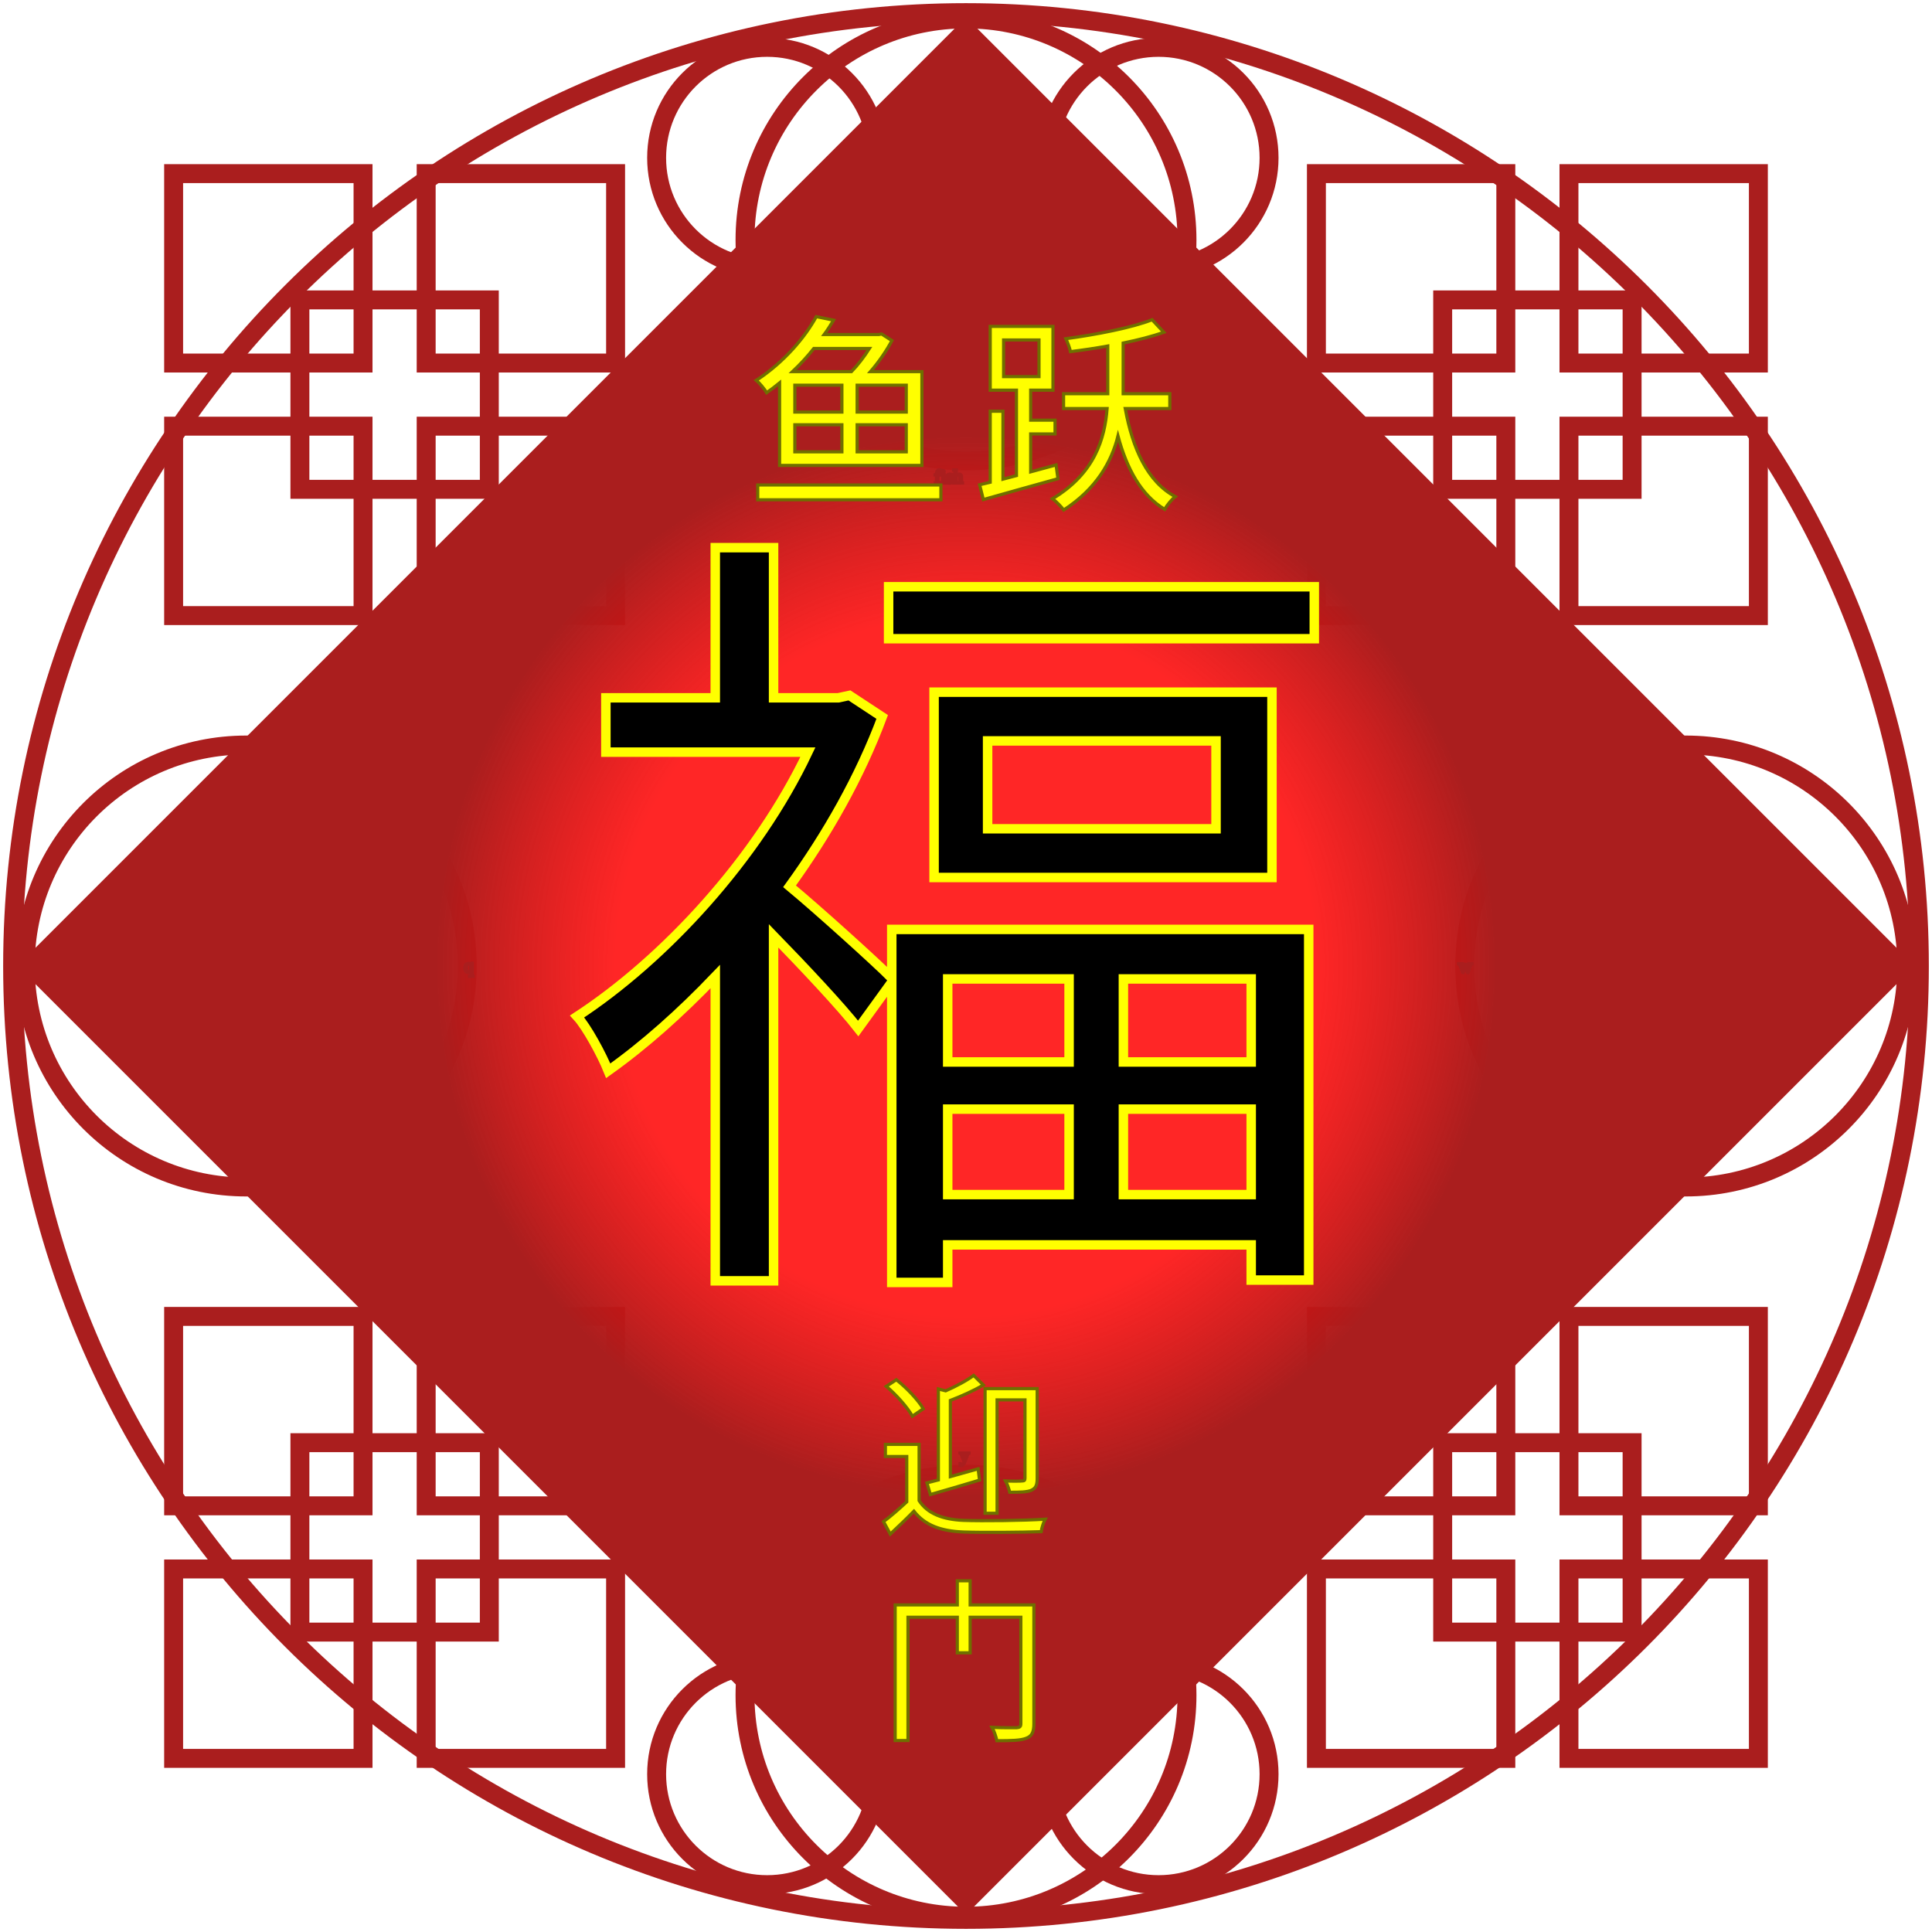
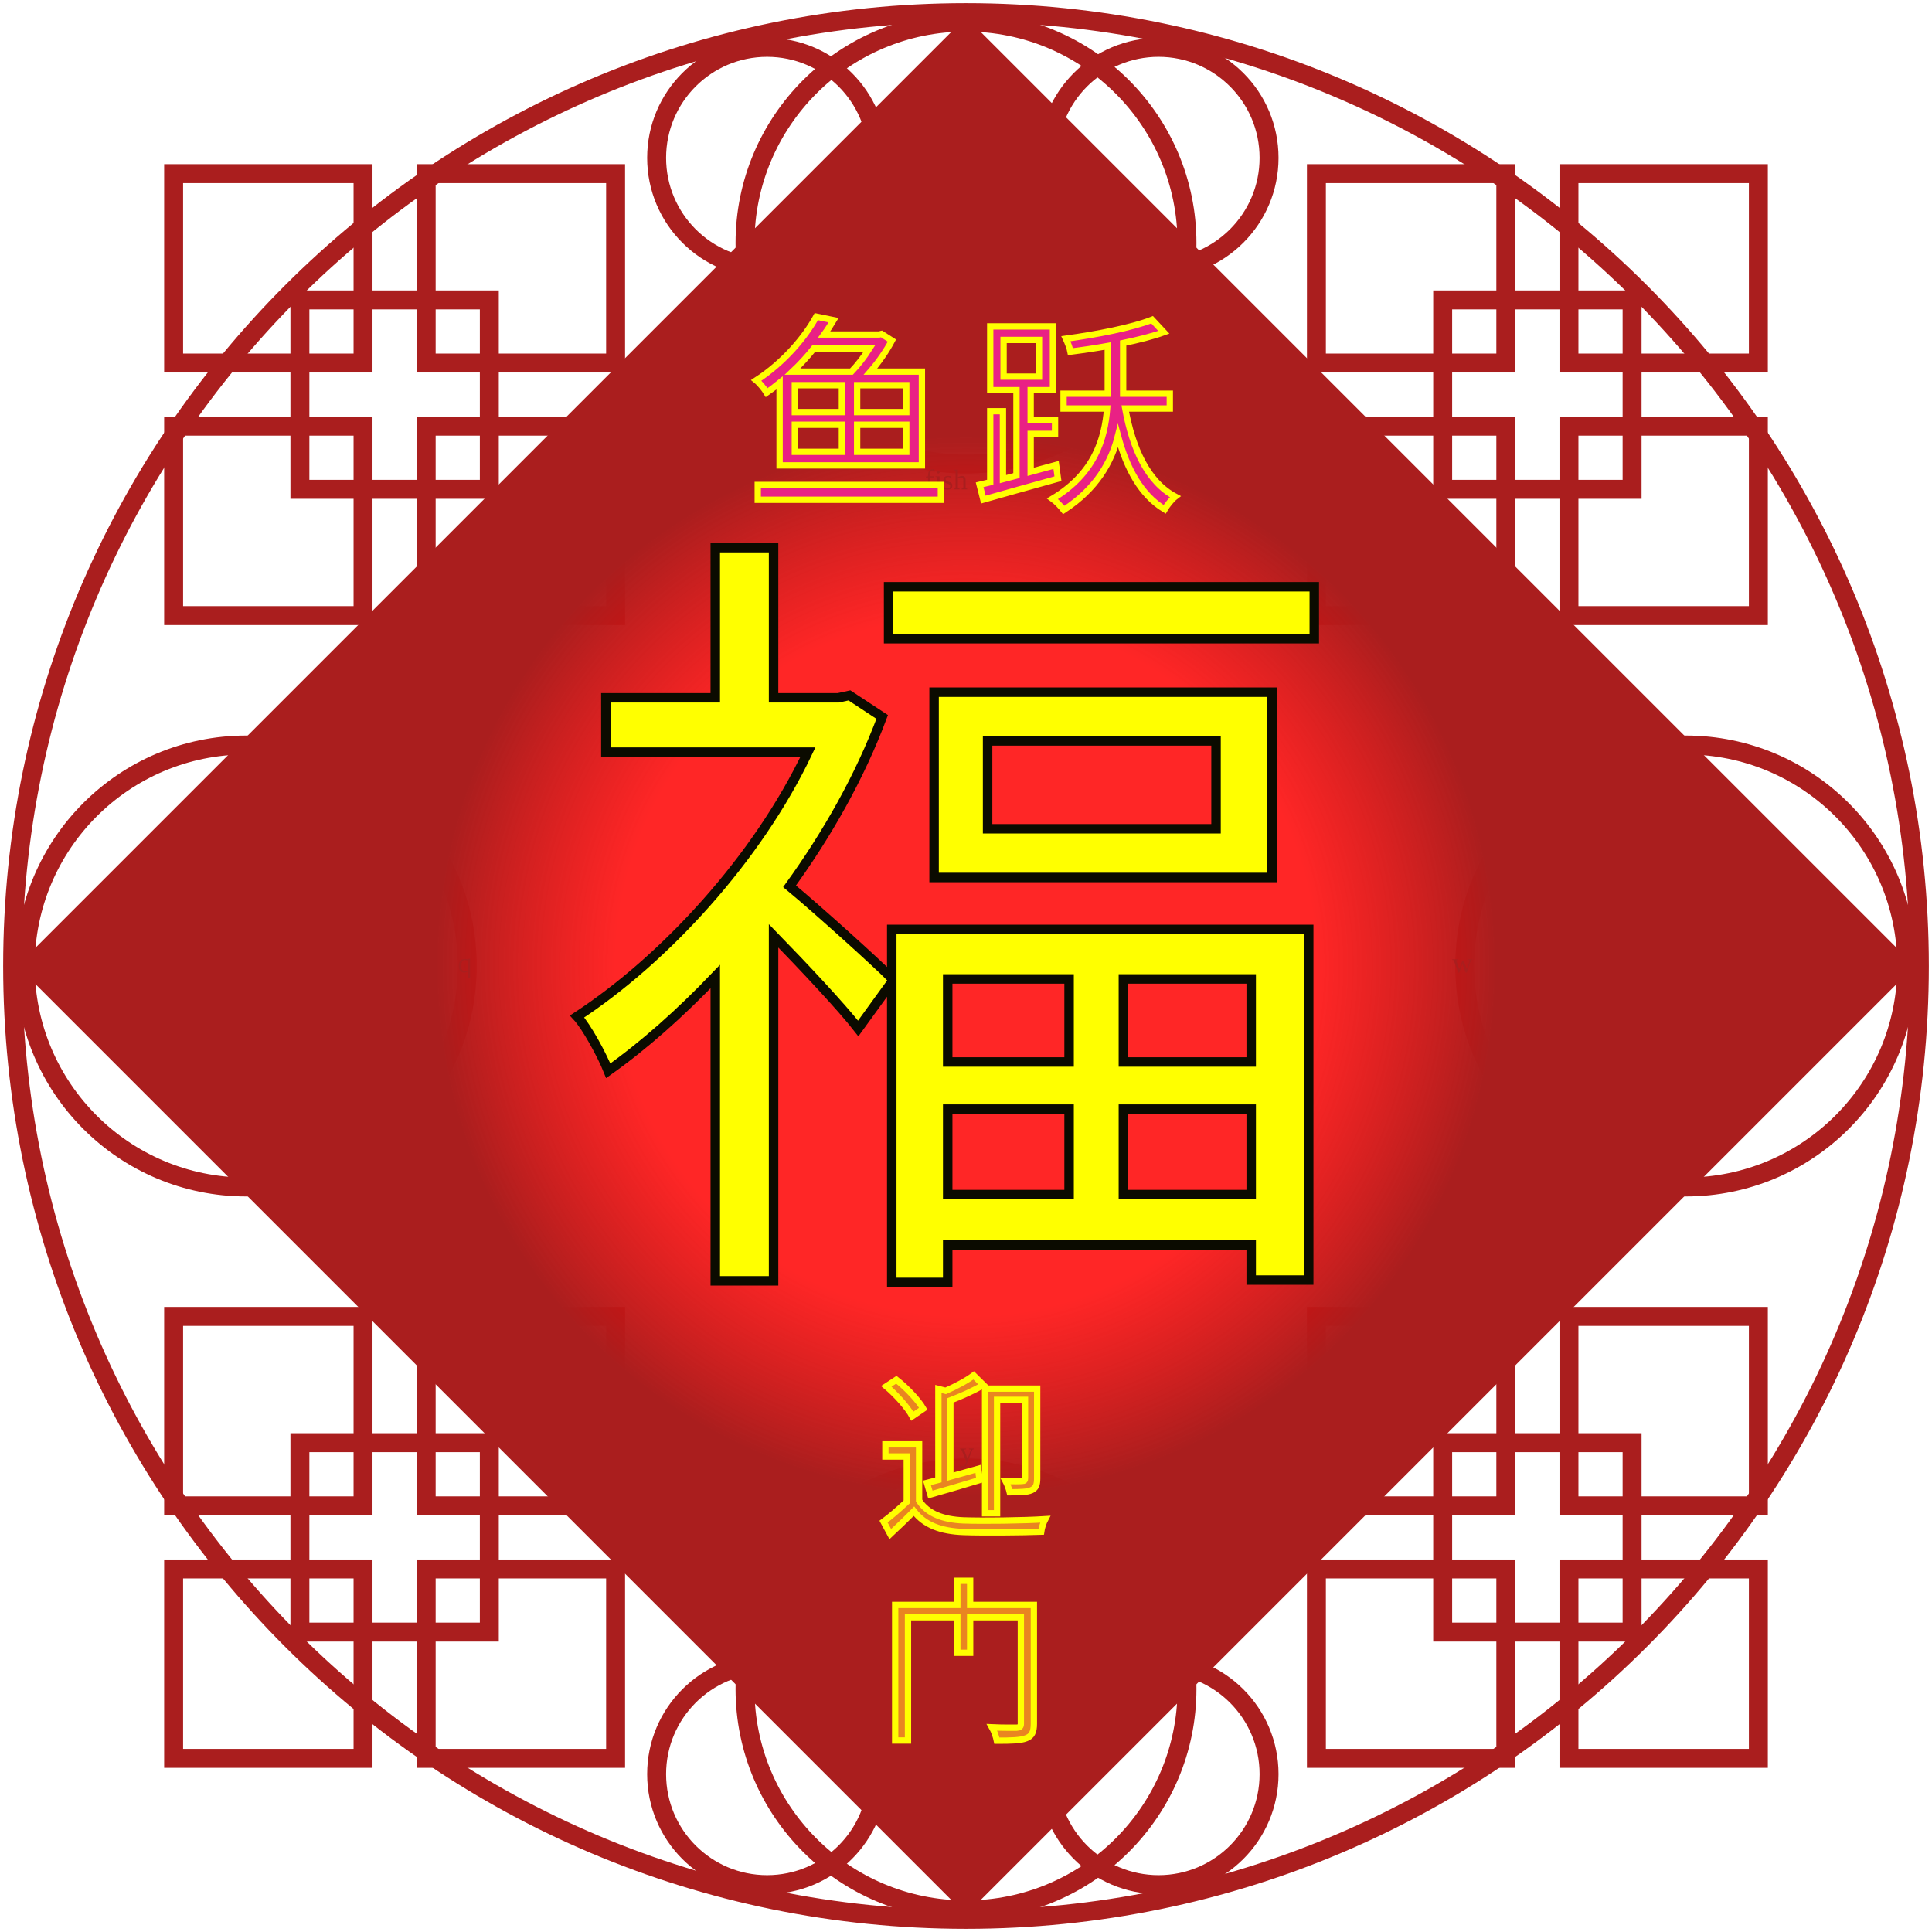
<svg xmlns="http://www.w3.org/2000/svg" width="612px" height="612px" viewBox="0 0 612 612" version="1.1">
  <circle cx="306" cy="306" r="302" stroke="rgb(170,30,30)" stroke-width="6" fill-opacity="0.0" />
  <g transform="translate(0,0)rotate(0)">
    <rect x="95" y="95" width="60" height="60" fill-opacity="0.0" stroke-width="6" stroke="rgb(170,30,30)" />
    <rect x="55" y="55" width="60" height="60" fill-opacity="0.0" stroke-width="6" stroke="rgb(170,30,30)" />
    <rect x="55" y="135" width="60" height="60" fill-opacity="0.0" stroke-width="6" stroke="rgb(170,30,30)" />
    <rect x="135" y="55" width="60" height="60" fill-opacity="0.0" stroke-width="6" stroke="rgb(170,30,30)" />
    <rect x="135" y="135" width="60" height="60" fill-opacity="0.0" stroke-width="6" stroke="rgb(170,30,30)" />
    <rect x="457" y="95" width="60" height="60" fill-opacity="0.0" stroke-width="6" stroke="rgb(170,30,30)" />
    <rect x="417" y="55" width="60" height="60" fill-opacity="0.0" stroke-width="6" stroke="rgb(170,30,30)" />
    <rect x="417" y="135" width="60" height="60" fill-opacity="0.0" stroke-width="6" stroke="rgb(170,30,30)" />
    <rect x="497" y="55" width="60" height="60" fill-opacity="0.0" stroke-width="6" stroke="rgb(170,30,30)" />
    <rect x="497" y="135" width="60" height="60" fill-opacity="0.0" stroke-width="6" stroke="rgb(170,30,30)" />
    <rect x="95" y="457" width="60" height="60" fill-opacity="0.0" stroke-width="6" stroke="rgb(170,30,30)" />
    <rect x="55" y="417" width="60" height="60" fill-opacity="0.0" stroke-width="6" stroke="rgb(170,30,30)" />
    <rect x="55" y="497" width="60" height="60" fill-opacity="0.0" stroke-width="6" stroke="rgb(170,30,30)" />
    <rect x="135" y="417" width="60" height="60" fill-opacity="0.0" stroke-width="6" stroke="rgb(170,30,30)" />
    <rect x="135" y="497" width="60" height="60" fill-opacity="0.0" stroke-width="6" stroke="rgb(170,30,30)" />
    <rect x="457" y="457" width="60" height="60" fill-opacity="0.0" stroke-width="6" stroke="rgb(170,30,30)" />
    <rect x="417" y="417" width="60" height="60" fill-opacity="0.0" stroke-width="6" stroke="rgb(170,30,30)" />
    <rect x="417" y="497" width="60" height="60" fill-opacity="0.0" stroke-width="6" stroke="rgb(170,30,30)" />
    <rect x="497" y="417" width="60" height="60" fill-opacity="0.0" stroke-width="6" stroke="rgb(170,30,30)" />
    <rect x="497" y="497" width="60" height="60" fill-opacity="0.0" stroke-width="6" stroke="rgb(170,30,30)" />
  </g>
  <g>
    <circle cx="243" cy="50" r="35" fill-opacity="0.0" stroke="rgb(170,30,30)" stroke-width="6" />
    <circle cx="367" cy="50" r="35" fill-opacity="0.0" stroke="rgb(170,30,30)" stroke-width="6" />
-     <circle cx="306" cy="76" r="70" fill-opacity="0.0" stroke="rgb(170,30,30)" stroke-width="6" />
+     <circle cx="306" cy="77" r="70" fill-opacity="0.0" stroke="rgb(170,30,30)" stroke-width="6" />
    <circle cx="243" cy="562" r="35" fill-opacity="0.0" stroke="rgb(170,30,30)" stroke-width="6" />
    <circle cx="367" cy="562" r="35" fill-opacity="0.0" stroke="rgb(170,30,30)" stroke-width="6" />
-     <circle cx="306" cy="537" r="70" fill-opacity="0.0" stroke="rgb(170,30,30)" stroke-width="6" />
+     <circle cx="306" cy="535" r="70" fill-opacity="0.0" stroke="rgb(170,30,30)" stroke-width="6" />
    <circle cx="78" cy="306" r="70" fill-opacity="0.0" stroke="rgb(170,30,30)" stroke-width="6" />
    <circle cx="534" cy="306" r="70" fill-opacity="0.0" stroke="rgb(170,30,30)" stroke-width="6" />
  </g>
  <defs>
    <radialGradient id="grad1" cx="50%" cy="50%" r="40%" fx="50%" fy="50%">
      <stop offset="66%" style="stop-color:rgb(255,0,0);stop-opacity:0.85" />
      <stop offset="100%" style="stop-color:rgb(170,30,30);stop-opacity:1" />
    </radialGradient>
  </defs>
  <g transform="translate(306,9)rotate(45)">
    <rect x="0" y="0" width="420" height="420" fill="url(#grad1)" stroke-width="5" stroke="rgb(170,30,30)" />
  </g>
  <g transform="translate(178,386)rotate(0)">
-     <text x="0" y="0" font-size="253" style="fill:rgb(0,0,0);stroke-width:3;stroke:rgb(255,255,0)">福</text>
+     <text x="0" y="0" font-size="253" style="fill:rgb(255,255,0);stroke-width:3;stroke:rgb(11,11,0)">福</text>
  </g>
-   <g transform="translate(296,153)rotate(0)">
-     <text x="0" y="0" font-size="6" style="fill:rgb(170,30,30);stroke-width:1;stroke:rgb(170,30,30)">fish</text>
+   <g transform="translate(293,155)rotate(0)">
+     <text x="0" y="0" font-size="9" style="fill:rgb(170,30,30)">fish</text>
  </g>
  <g transform="translate(236,156)rotate(0)">
-     <text x="0" y="0" font-size="66" style="fill:rgb(255,255,0);stroke-width:1;stroke:rgb(111,111,0)">鱼</text>
+     <text x="0" y="0" font-size="66" style="fill:rgb(233,33,133);stroke-width:2;stroke:rgb(255,255,0)">鱼</text>
  </g>
-   <g transform="translate(147,308)rotate(0)">
-     <text x="0" y="0" font-size="6" style="fill:rgb(170,30,30);stroke-width:1;stroke:rgb(170,30,30)">q</text>
+   <g transform="translate(145,308)rotate(0)">
+     <text x="0" y="0" font-size="9" style="fill:rgb(170,30,30)">q</text>
  </g>
  <g transform="translate(308,156)rotate(0)">
-     <text x="0" y="0" font-size="66" style="fill:rgb(255,255,0);stroke-width:1;stroke:rgb(111,111,0)">跃</text>
+     <text x="0" y="0" font-size="66" style="fill:rgb(233,33,133);stroke-width:2;stroke:rgb(255,255,0)">跃</text>
  </g>
-   <g transform="translate(462,308)rotate(0)">
-     <text x="0" y="0" font-size="6" style="fill:rgb(170,30,30);stroke-width:1;stroke:rgb(170,30,30)">w</text>
+   <g transform="translate(460,308)rotate(0)">
+     <text x="0" y="0" font-size="9" style="fill:rgb(170,30,30)">w</text>
  </g>
  <g transform="translate(278,482)rotate(0)">
-     <text x="0" y="0" font-size="55" style="fill:rgb(255,255,0);stroke-width:1;stroke:rgb(111,111,0)">迎</text>
+     <text x="0" y="0" font-size="55" style="fill:rgb(233,133,33);stroke-width:2;stroke:rgb(255,255,0)">迎</text>
  </g>
  <g transform="translate(304,463)rotate(0)">
-     <text x="0" y="0" font-size="6" style="fill:rgb(170,30,30);stroke-width:1;stroke:rgb(170,30,30)">y</text>
+     <text x="0" y="0" font-size="9" style="fill:rgb(170,30,30)">y</text>
  </g>
  <g transform="translate(278,547)rotate(0)">
-     <text x="0" y="0" font-size="55" style="fill:rgb(255,255,0);stroke-width:1;stroke:rgb(111,111,0)">门</text>
+     <text x="0" y="0" font-size="55" style="fill:rgb(233,133,33);stroke-width:2;stroke:rgb(255,255,0)">门</text>
  </g>
</svg>
